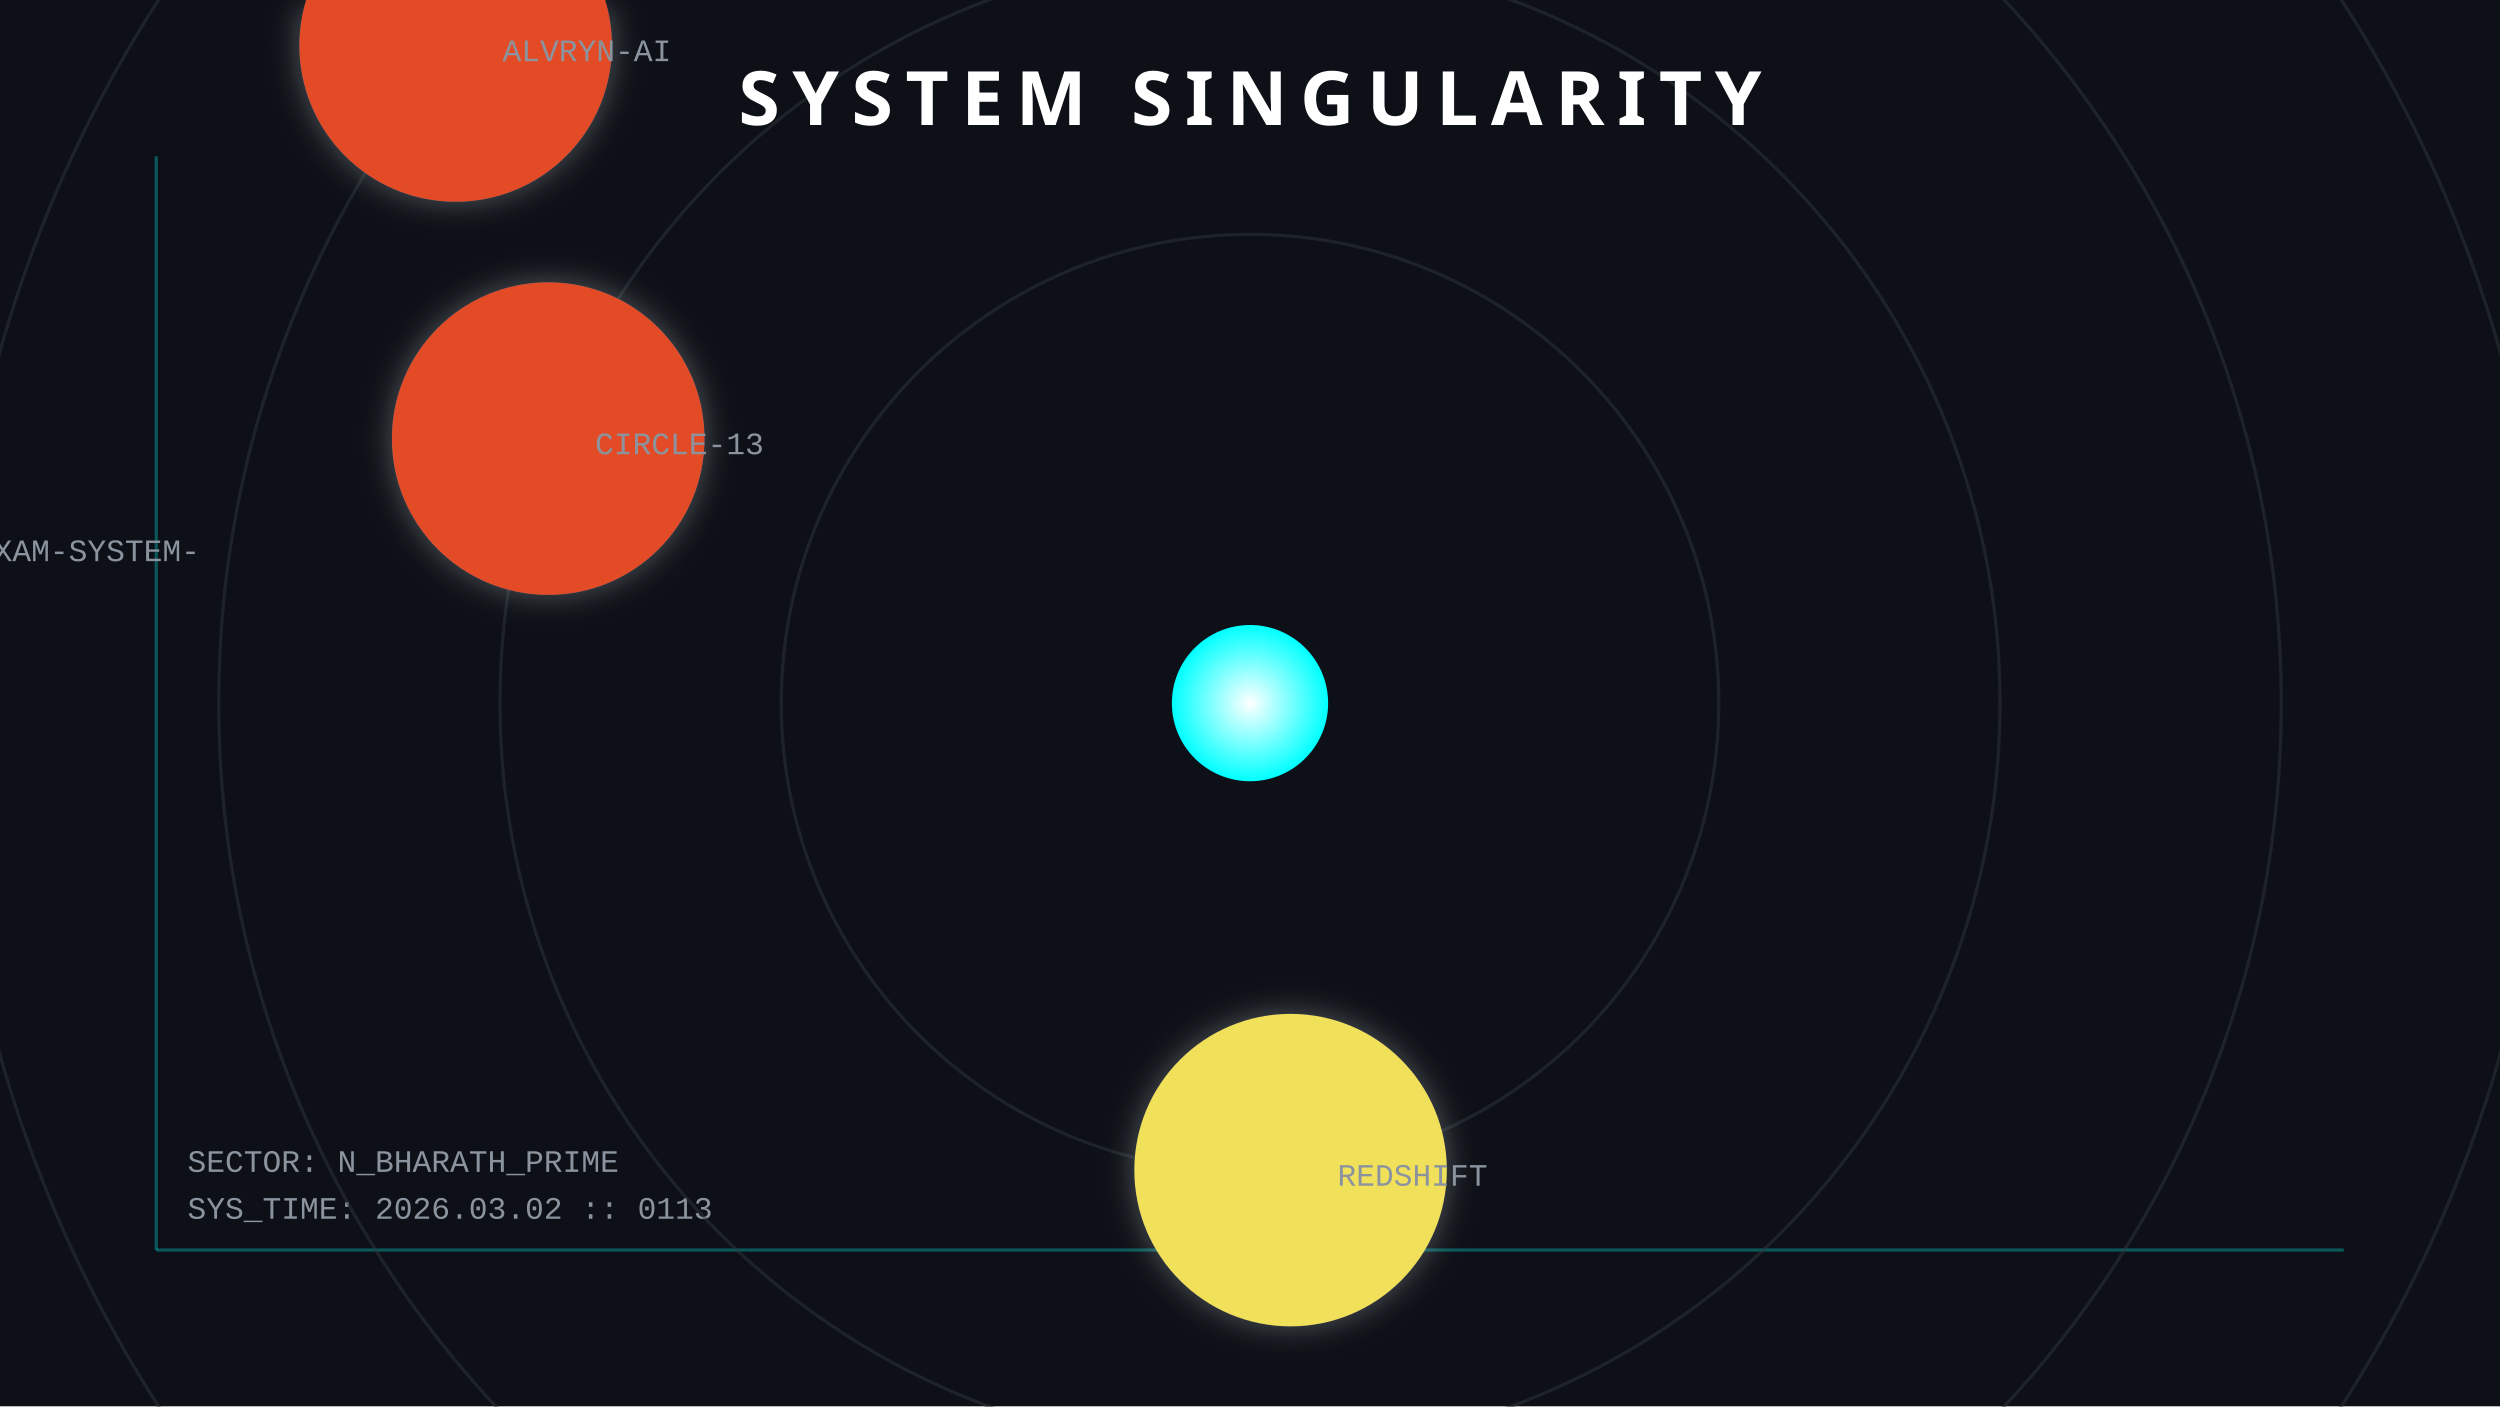
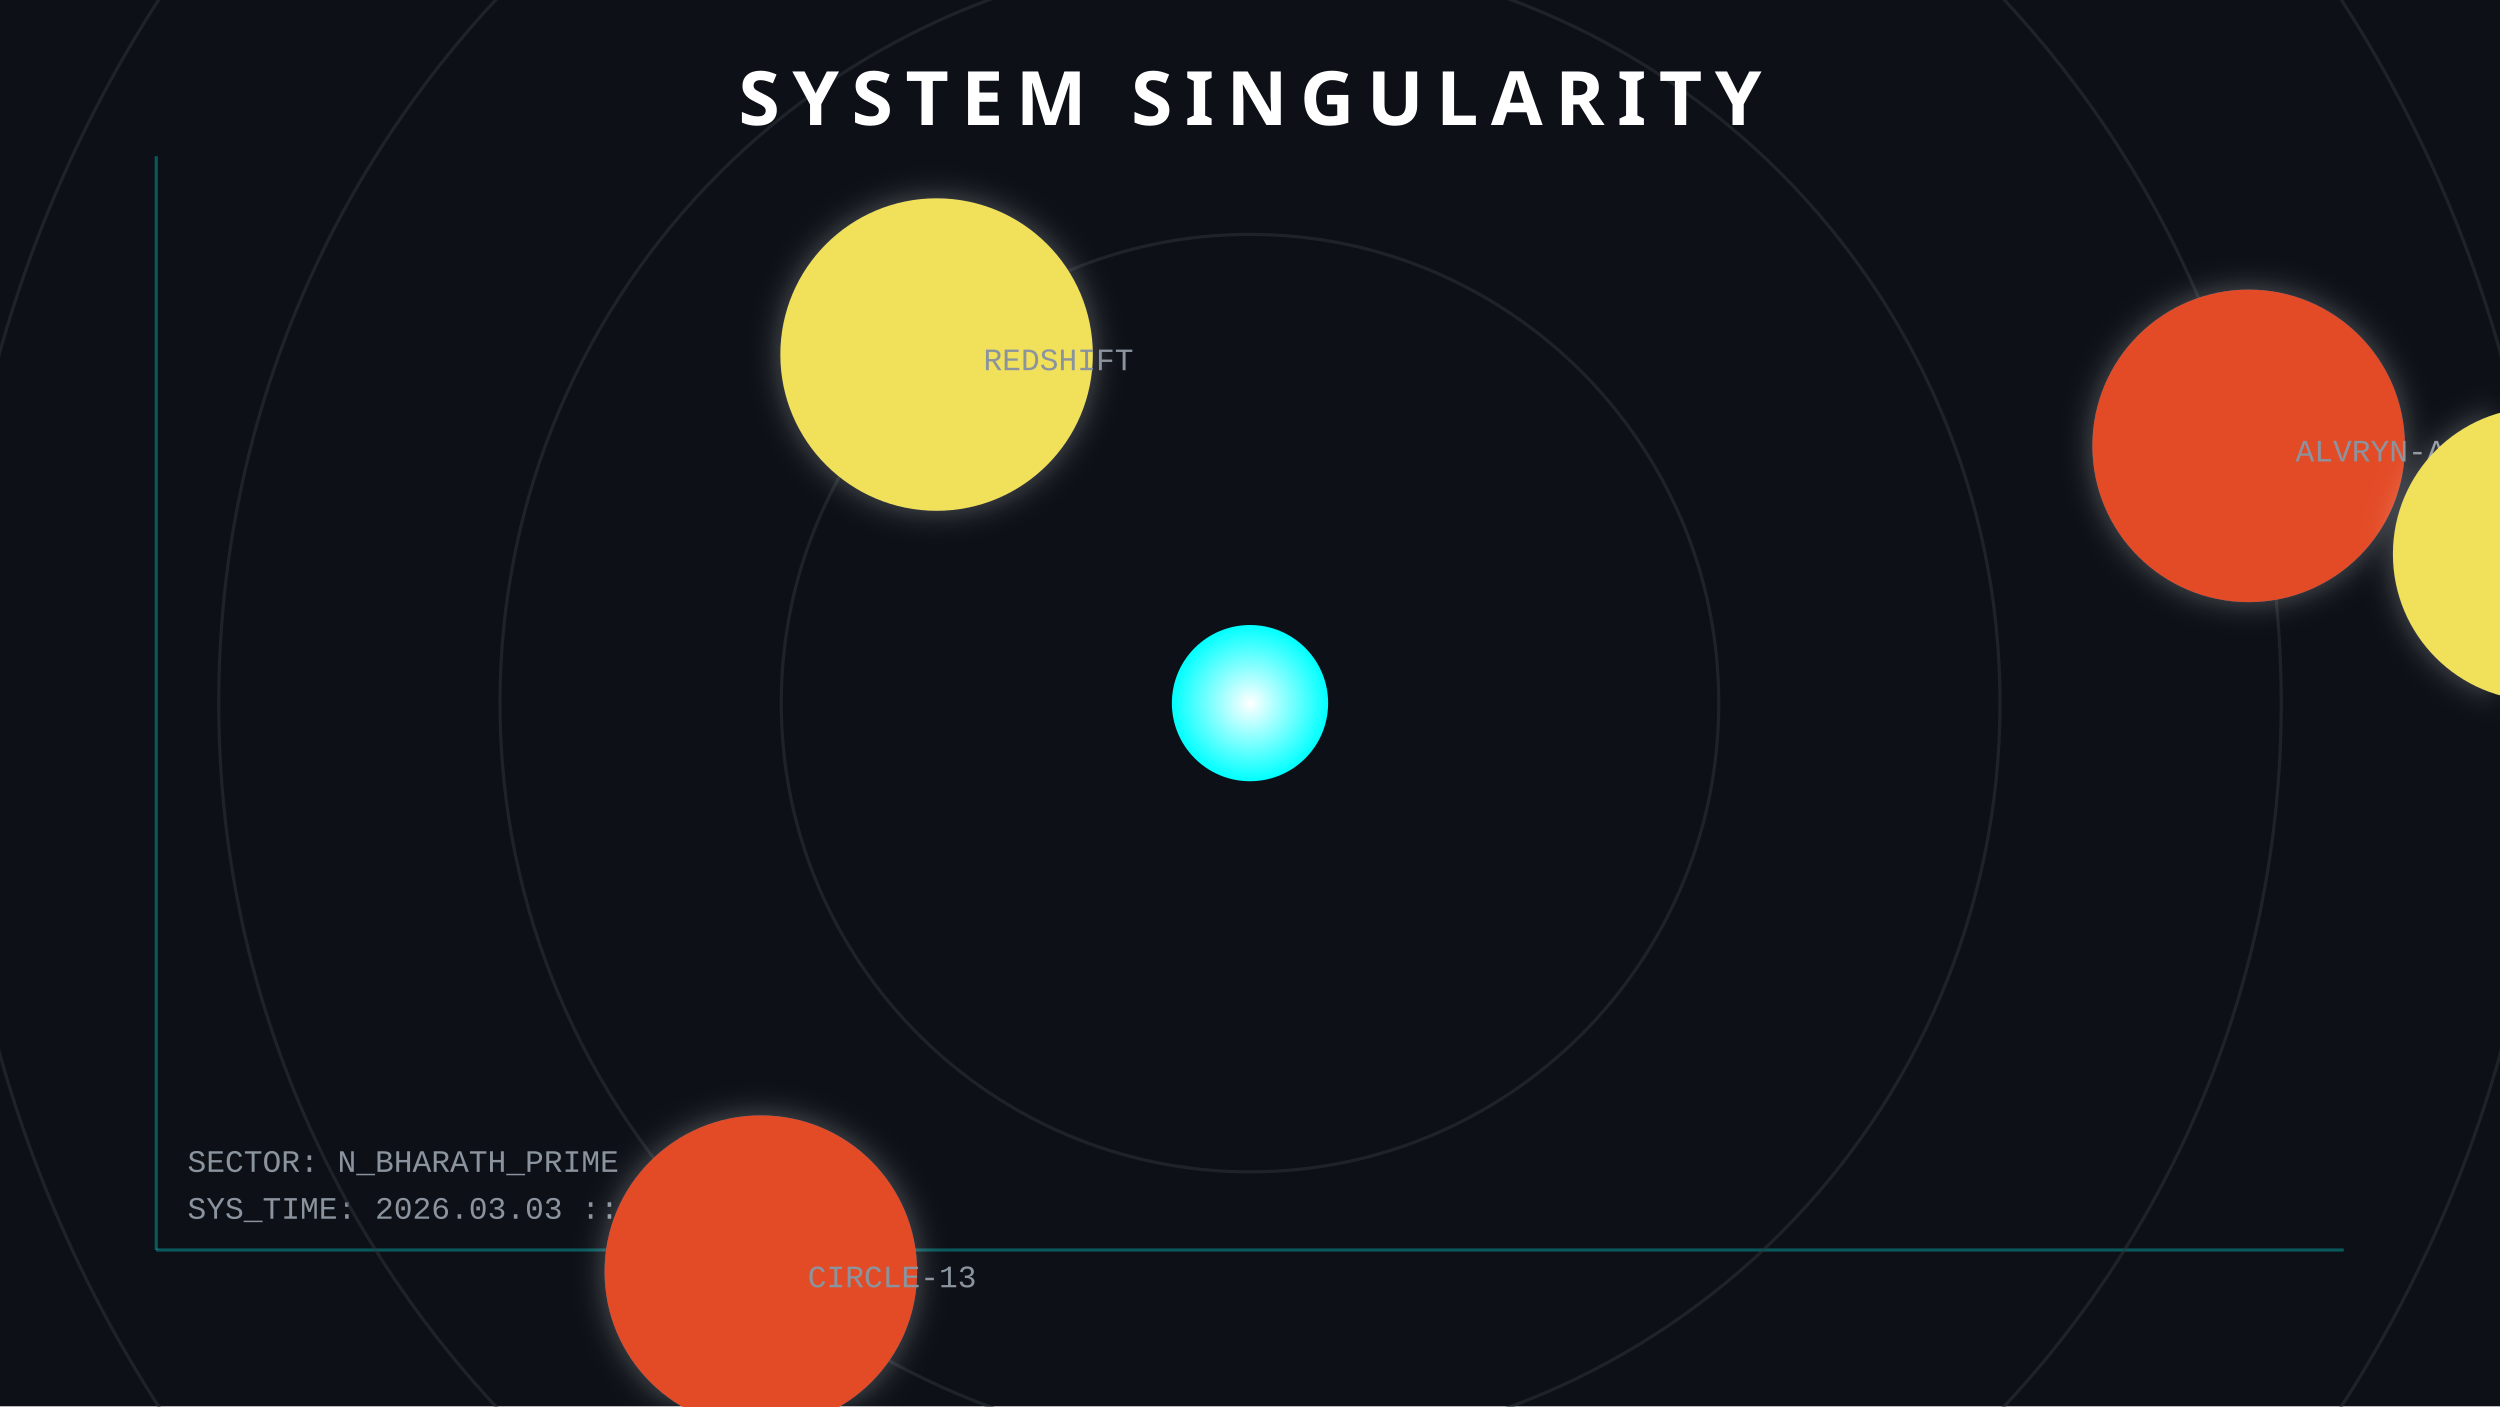
<svg xmlns="http://www.w3.org/2000/svg" width="800" height="450">
  <style>
        .orbit { fill: none; stroke: #30363d; stroke-width: 1; opacity: 0.5; }
        .planet { filter: drop-shadow(0 0 5px rgba(255,255,255,0.3)); }
        .text { font-family: 'Courier New', monospace; fill: #8b949e; font-size: 10px; }
        .title { font-family: sans-serif; fill: white; font-weight: bold; font-size: 24px; letter-spacing: 4px; }
        .hud-line { stroke: #00ffff; stroke-width: 1; opacity: 0.3; }
        
        /* ANIMATIONS */
        @keyframes pulse { 0% { r: 25; opacity: 0.8; } 50% { r: 30; opacity: 0.4; } 100% { r: 25; opacity: 0.8; } }
        .sun { animation: pulse 4s infinite; }
    </style>
  <rect width="100%" height="100%" fill="#0d1117" />
  <line x1="50" y1="50" x2="50" y2="400" class="hud-line" />
  <line x1="50" y1="400" x2="750" y2="400" class="hud-line" />
-   <text x="60" y="390" class="text">SYS_TIME: 2026.03.02 :: 0113</text>
+   <text x="60" y="390" class="text">SYS_TIME: 2026.03.03 :: 0115</text>
  <text x="60" y="375" class="text">SECTOR: N_BHARATH_PRIME</text>
  <circle cx="400" cy="225" r="25" fill="url(#grad1)" class="sun" />
  <defs>
    <radialGradient id="grad1" cx="50%" cy="50%" r="50%" fx="50%" fy="50%">
      <stop offset="0%" style="stop-color:white;stop-opacity:1" />
      <stop offset="100%" style="stop-color:#00ffff;stop-opacity:1" />
    </radialGradient>
  </defs>
  <circle cx="400" cy="225" r="150.0" class="orbit" />
-   <circle cx="412.986" cy="374.437" r="50" fill="#f1e05a" class="planet" />
-   <text x="427.986" y="379.437" class="text" fill="white">REDSHIFT</text>
+   <circle cx="299.708" cy="113.459" r="50" fill="#f1e05a" class="planet" />
+   <text x="314.708" y="118.459" class="text" fill="white">REDSHIFT</text>
  <circle cx="400" cy="225" r="240.0" class="orbit" />
-   <circle cx="175.423" cy="140.354" r="50" fill="#e34c26" class="planet" />
-   <text x="190.423" y="145.354" class="text" fill="white">CIRCLE-13</text>
+   <circle cx="243.467" cy="406.927" r="50" fill="#e34c26" class="planet" />
+   <text x="258.467" y="411.927" class="text" fill="white">CIRCLE-13</text>
  <circle cx="400" cy="225" r="330.0" class="orbit" />
-   <circle cx="145.808" cy="14.556" r="50" fill="#e34c26" class="planet" />
-   <text x="160.808" y="19.556" class="text" fill="white">ALVRYN-AI</text>
+   <circle cx="719.567" cy="142.677" r="50" fill="#e34c26" class="planet" />
+   <text x="734.567" y="147.677" class="text" fill="white">ALVRYN-AI</text>
  <circle cx="400" cy="225" r="415.422" class="orbit" />
-   <circle cx="629.223" cy="-121.457" r="46.948" fill="#f1e05a" class="planet" />
-   <text x="644.223" y="-116.457" class="text" fill="white">DRIFT-CIRCLE13</text>
+   <circle cx="812.675" cy="177.308" r="46.948" fill="#f1e05a" class="planet" />
+   <text x="827.675" y="182.308" class="text" fill="white">DRIFT-CIRCLE13</text>
  <circle cx="400" cy="225" r="461.81" class="orbit" />
-   <circle cx="-59.047" cy="174.564" r="20.925" fill="#2b7489" class="planet" />
-   <text x="-44.047" y="179.564" class="text" fill="white">DSATM-EXAM-SYSTEM-</text>
-   <circle cx="400" cy="225" r="504.834" class="orbit" />
-   <circle cx="39.088" cy="577.987" r="18.683" fill="#8b949e" class="planet" />
-   <text x="54.088" y="582.987" class="text" fill="white">NBHARATH1306</text>
-   <circle cx="400" cy="225" r="547.067" class="orbit" />
-   <circle cx="745.979" cy="648.769" r="18.155" fill="#e34c26" class="planet" />
-   <text x="760.979" y="653.769" class="text" fill="white">WEBSITE-EQUDATOR-TRADING-PLATFORM</text>
-   <circle cx="400" cy="225" r="577.899" class="orbit" />
-   <circle cx="848.498" cy="-139.441" r="10.555" fill="#8b949e" class="planet" />
-   <text x="863.498" y="-134.441" class="text" fill="white">FLASK</text>
-   <circle cx="400" cy="225" r="608.172" class="orbit" />
-   <circle cx="418.464" cy="832.892" r="10.182" fill="#8b949e" class="planet" />
-   <text x="433.464" y="837.892" class="text" fill="white">HCF-INTERNSHIP</text>
-   <circle cx="400" cy="225" r="637.041" class="orbit" />
-   <circle cx="469.528" cy="-408.235" r="9.246" fill="#8b949e" class="planet" />
+   <circle cx="48.515" cy="524.543" r="20.925" fill="#2b7489" class="planet" />
+   <text x="63.515" y="529.543" class="text" fill="white">DSATM-EXAM-SYSTEM-</text>
+   <circle cx="400" cy="225" r="504.837" class="orbit" />
+   <circle cx="305.014" cy="-270.821" r="18.685" fill="#8b949e" class="planet" />
+   <text x="320.014" y="-265.821" class="text" fill="white">NBHARATH1306</text>
+   <circle cx="400" cy="225" r="547.069" class="orbit" />
+   <circle cx="581.468" cy="-291.095" r="18.155" fill="#e34c26" class="planet" />
+   <text x="596.468" y="-286.095" class="text" fill="white">WEBSITE-EQUDATOR-TRADING-PLATFORM</text>
+   <circle cx="400" cy="225" r="577.902" class="orbit" />
+   <circle cx="813.36" cy="-178.862" r="10.555" fill="#8b949e" class="planet" />
+   <text x="828.36" y="-173.862" class="text" fill="white">FLASK</text>
+   <circle cx="400" cy="225" r="608.175" class="orbit" />
+   <circle cx="810.065" cy="674.136" r="10.182" fill="#8b949e" class="planet" />
+   <text x="825.065" y="679.136" class="text" fill="white">HCF-INTERNSHIP</text>
+   <circle cx="400" cy="225" r="637.044" class="orbit" />
+   <circle cx="825.35" cy="-249.239" r="9.246" fill="#8b949e" class="planet" />
  <text x="400" y="40" text-anchor="middle" class="title">SYSTEM SINGULARITY</text>
</svg>
